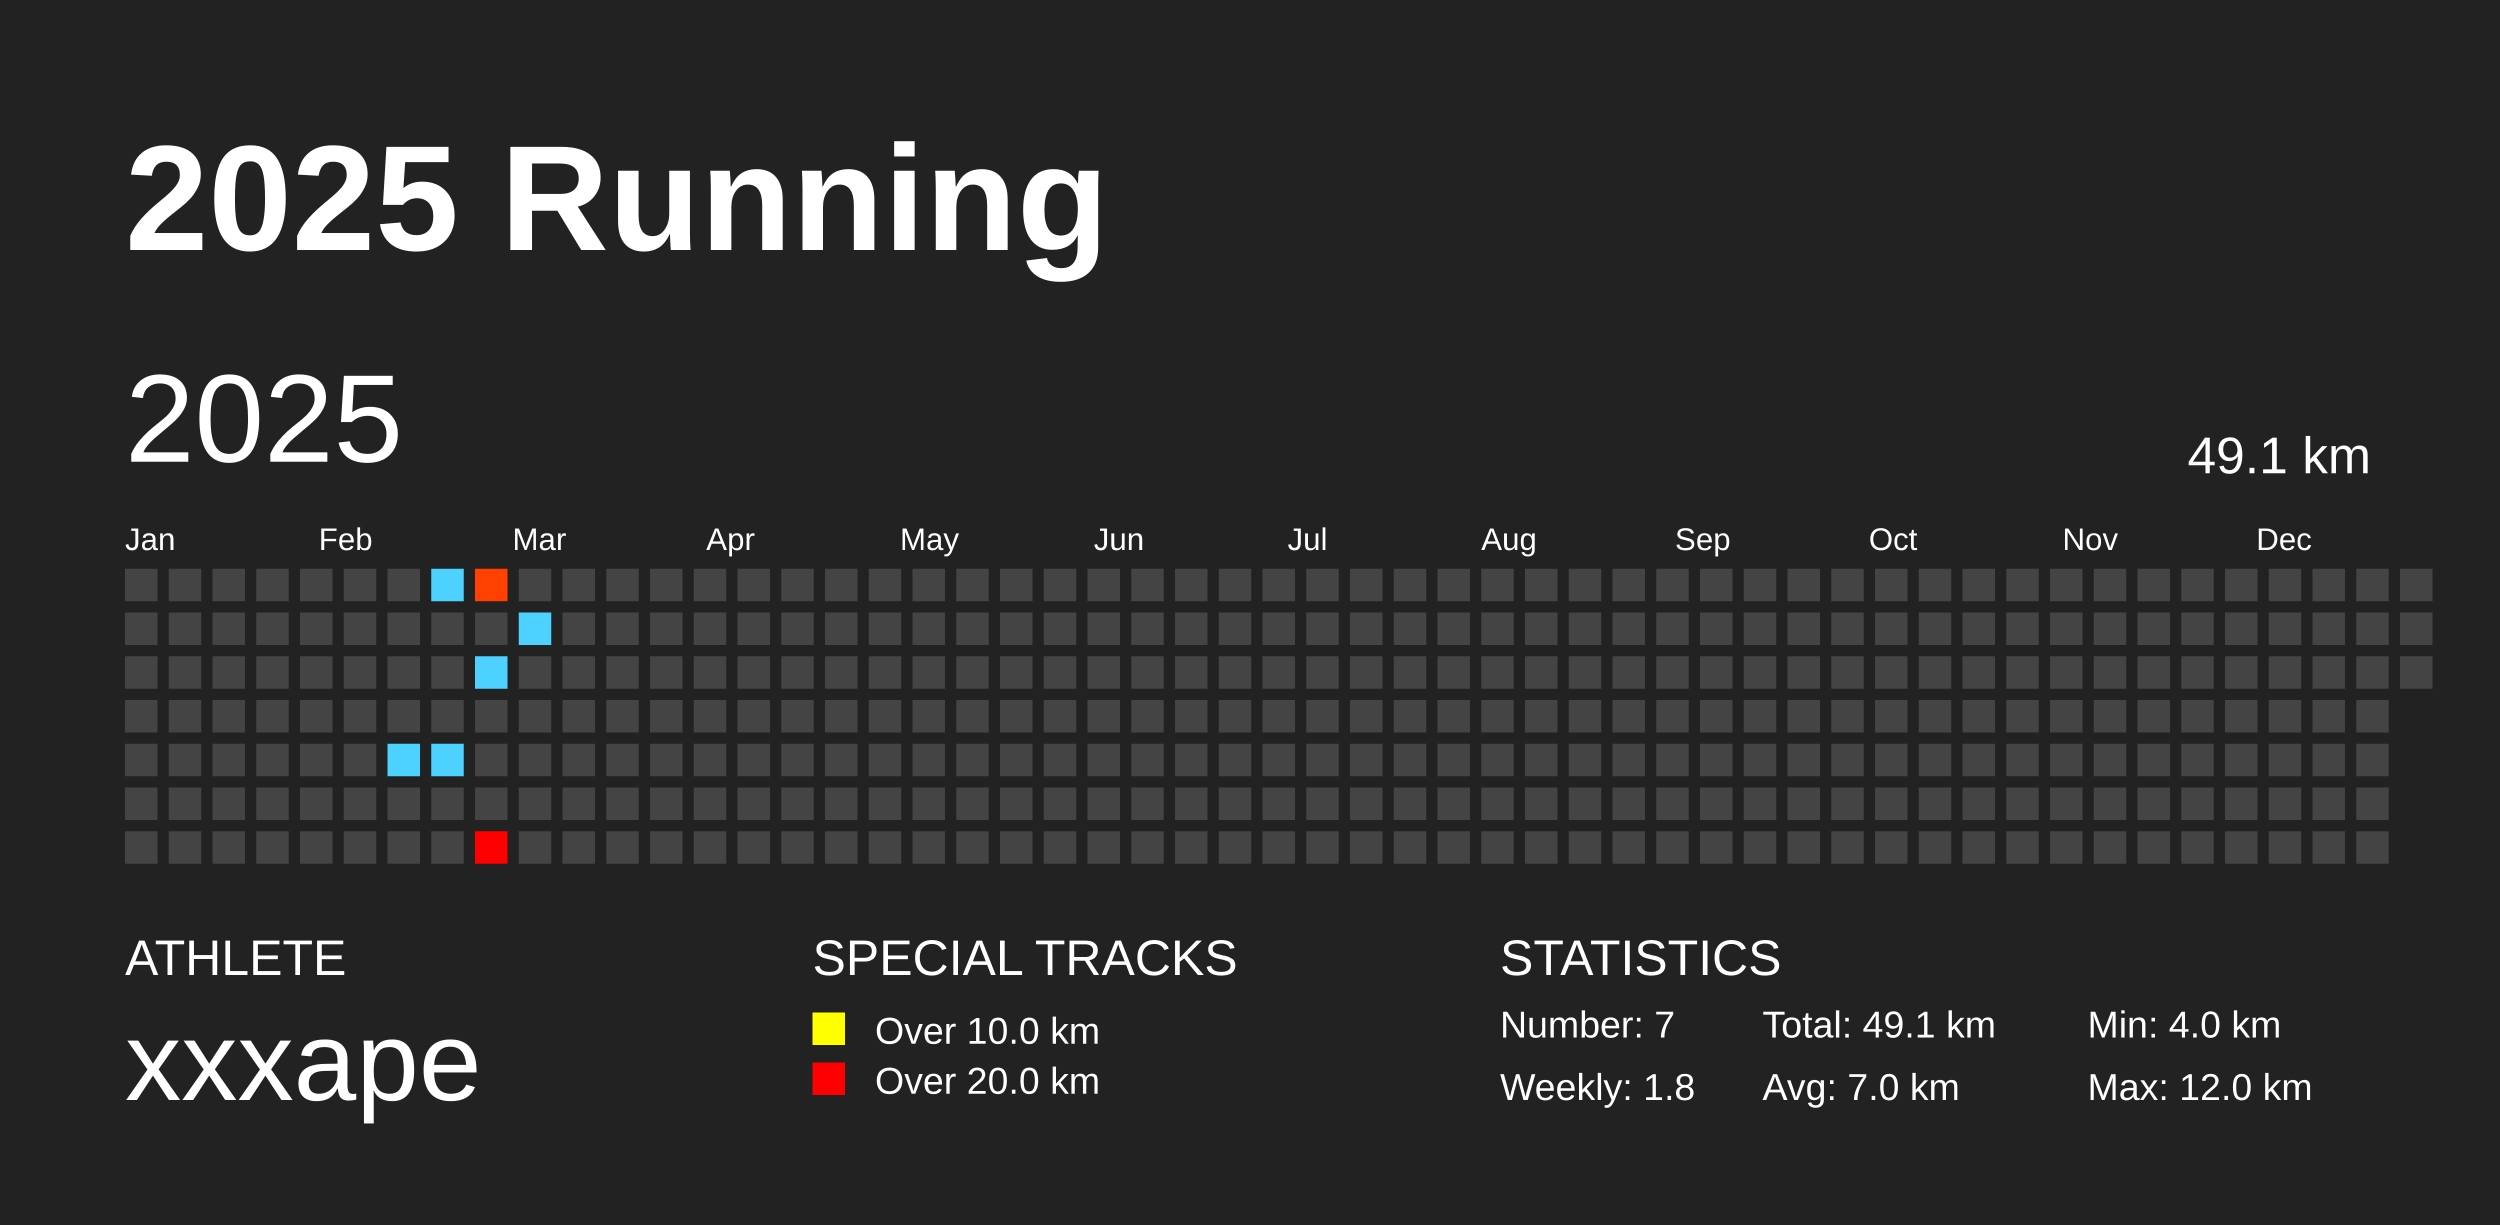
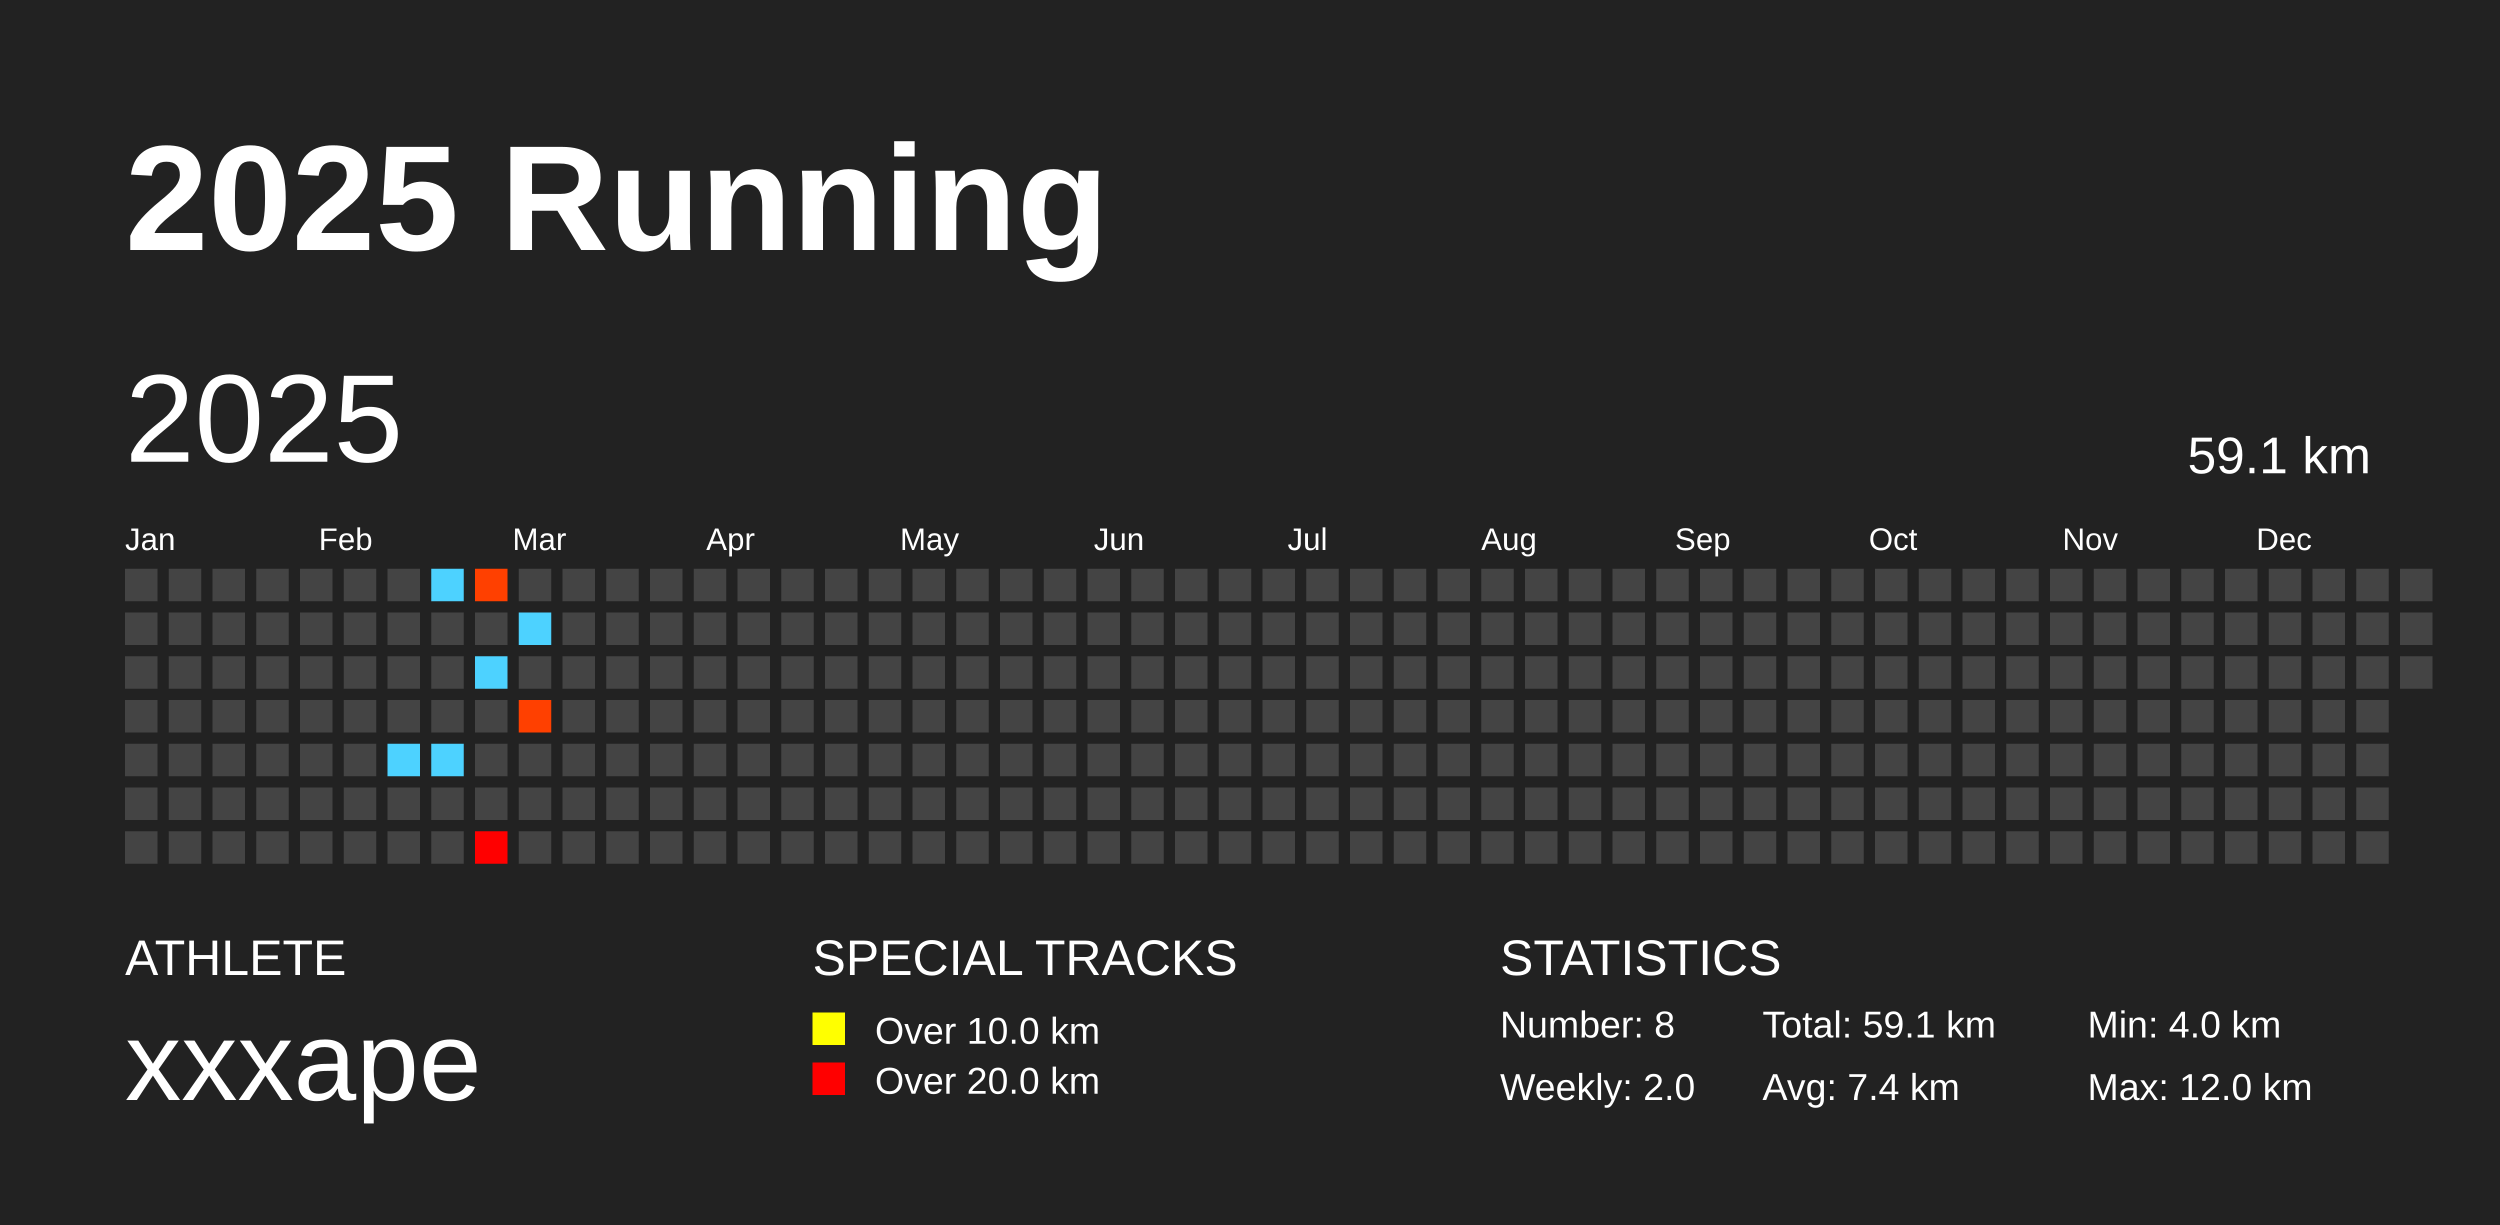
<svg xmlns="http://www.w3.org/2000/svg" baseProfile="full" height="98mm" version="1.1" viewBox="0,0,200,98" width="200mm">
  <defs />
  <rect fill="#222222" height="98" width="200" x="0" y="0" />
  <text fill="#FFFFFF" style="font-size:12px; font-family:Arial; font-weight:bold;" x="10" y="20">2025 Running</text>
  <text fill="#FFFFFF" style="font-size:4px; font-family:Arial" x="10" y="78">ATHLETE</text>
  <text fill="#FFFFFF" style="font-size:9px; font-family:Arial" x="10" y="88">xxxape</text>
  <text fill="#FFFFFF" style="font-size:4px; font-family:Arial" x="65" y="78">SPECIAL TRACKS</text>
  <rect fill="yellow" height="2.6" width="2.6" x="65" y="81" />
  <text fill="#FFFFFF" style="font-size:3px; font-family:Arial" x="70" y="83.5">Over 10.0 km</text>
  <rect fill="red" height="2.6" width="2.6" x="65" y="85" />
  <text fill="#FFFFFF" style="font-size:3px; font-family:Arial" x="70" y="87.5">Over 20.0 km</text>
  <text fill="#FFFFFF" style="font-size:4px; font-family:Arial" x="120" y="78">STATISTICS</text>
-   <text fill="#FFFFFF" style="font-size:3px; font-family:Arial" x="120" y="83">Number: 7</text>
-   <text fill="#FFFFFF" style="font-size:3px; font-family:Arial" x="120" y="88">Weekly: 1.8</text>
-   <text fill="#FFFFFF" style="font-size:3px; font-family:Arial" x="141" y="83">Total: 49.1 km</text>
-   <text fill="#FFFFFF" style="font-size:3px; font-family:Arial" x="141" y="88">Avg: 7.0 km</text>
+   <text fill="#FFFFFF" style="font-size:3px; font-family:Arial" x="120" y="83">Number: 8</text>
+   <text fill="#FFFFFF" style="font-size:3px; font-family:Arial" x="120" y="88">Weekly: 2.0</text>
+   <text fill="#FFFFFF" style="font-size:3px; font-family:Arial" x="141" y="83">Total: 59.1 km</text>
+   <text fill="#FFFFFF" style="font-size:3px; font-family:Arial" x="141" y="88">Avg: 7.4 km</text>
  <text fill="#FFFFFF" style="font-size:3px; font-family:Arial" x="167" y="83">Min: 4.0 km</text>
  <text fill="#FFFFFF" style="font-size:3px; font-family:Arial" x="167" y="88">Max: 12.0 km</text>
  <text dominant-baseline="hanging" fill="#FFFFFF" style="font-size:10.0px; font-family:Arial;" x="10" y="30">2025</text>
-   <text dominant-baseline="hanging" fill="#FFFFFF" style="font-size:4.125px; font-family:Arial;" x="175" y="35">49.1 km</text>
+   <text dominant-baseline="hanging" fill="#FFFFFF" style="font-size:4.125px; font-family:Arial;" x="175" y="35">59.1 km</text>
  <text fill="#FFFFFF" style="font-size:2.5px; font-family:Arial" x="10.0" y="44">Jan</text>
  <text fill="#FFFFFF" style="font-size:2.5px; font-family:Arial" x="25.5" y="44">Feb</text>
  <text fill="#FFFFFF" style="font-size:2.5px; font-family:Arial" x="41.0" y="44">Mar</text>
  <text fill="#FFFFFF" style="font-size:2.5px; font-family:Arial" x="56.5" y="44">Apr</text>
  <text fill="#FFFFFF" style="font-size:2.5px; font-family:Arial" x="72.0" y="44">May</text>
  <text fill="#FFFFFF" style="font-size:2.5px; font-family:Arial" x="87.5" y="44">Jun</text>
  <text fill="#FFFFFF" style="font-size:2.5px; font-family:Arial" x="103.0" y="44">Jul</text>
  <text fill="#FFFFFF" style="font-size:2.5px; font-family:Arial" x="118.5" y="44">Aug</text>
  <text fill="#FFFFFF" style="font-size:2.5px; font-family:Arial" x="134.0" y="44">Sep</text>
  <text fill="#FFFFFF" style="font-size:2.5px; font-family:Arial" x="149.5" y="44">Oct</text>
  <text fill="#FFFFFF" style="font-size:2.5px; font-family:Arial" x="165.0" y="44">Nov</text>
  <text fill="#FFFFFF" style="font-size:2.5px; font-family:Arial" x="180.5" y="44">Dec</text>
  <rect fill="#444444" height="2.6" width="2.6" x="10.0" y="45.5" />
  <rect fill="#444444" height="2.6" width="2.6" x="10.0" y="49.0" />
  <rect fill="#444444" height="2.6" width="2.6" x="10.0" y="52.5" />
  <rect fill="#444444" height="2.6" width="2.6" x="10.0" y="56.0" />
  <rect fill="#444444" height="2.6" width="2.6" x="10.0" y="59.5" />
  <rect fill="#444444" height="2.6" width="2.6" x="10.0" y="63.0" />
  <rect fill="#444444" height="2.6" width="2.6" x="10.0" y="66.5" />
  <rect fill="#444444" height="2.6" width="2.6" x="13.5" y="45.5" />
  <rect fill="#444444" height="2.6" width="2.6" x="13.5" y="49.0" />
  <rect fill="#444444" height="2.6" width="2.6" x="13.5" y="52.5" />
  <rect fill="#444444" height="2.6" width="2.6" x="13.5" y="56.0" />
  <rect fill="#444444" height="2.6" width="2.6" x="13.5" y="59.5" />
  <rect fill="#444444" height="2.6" width="2.6" x="13.5" y="63.0" />
  <rect fill="#444444" height="2.6" width="2.6" x="13.5" y="66.5" />
  <rect fill="#444444" height="2.6" width="2.6" x="17.0" y="45.5" />
  <rect fill="#444444" height="2.6" width="2.6" x="17.0" y="49.0" />
  <rect fill="#444444" height="2.6" width="2.6" x="17.0" y="52.5" />
  <rect fill="#444444" height="2.6" width="2.6" x="17.0" y="56.0" />
  <rect fill="#444444" height="2.6" width="2.6" x="17.0" y="59.5" />
  <rect fill="#444444" height="2.6" width="2.6" x="17.0" y="63.0" />
  <rect fill="#444444" height="2.6" width="2.6" x="17.0" y="66.5" />
  <rect fill="#444444" height="2.6" width="2.6" x="20.5" y="45.5" />
  <rect fill="#444444" height="2.6" width="2.6" x="20.5" y="49.0" />
  <rect fill="#444444" height="2.6" width="2.6" x="20.5" y="52.5" />
  <rect fill="#444444" height="2.6" width="2.6" x="20.5" y="56.0" />
  <rect fill="#444444" height="2.6" width="2.6" x="20.5" y="59.5" />
  <rect fill="#444444" height="2.6" width="2.6" x="20.5" y="63.0" />
  <rect fill="#444444" height="2.6" width="2.6" x="20.5" y="66.5" />
  <rect fill="#444444" height="2.6" width="2.6" x="24.0" y="45.5" />
  <rect fill="#444444" height="2.6" width="2.6" x="24.0" y="49.0" />
  <rect fill="#444444" height="2.6" width="2.6" x="24.0" y="52.5" />
  <rect fill="#444444" height="2.6" width="2.6" x="24.0" y="56.0" />
  <rect fill="#444444" height="2.6" width="2.6" x="24.0" y="59.5" />
  <rect fill="#444444" height="2.6" width="2.6" x="24.0" y="63.0" />
  <rect fill="#444444" height="2.6" width="2.6" x="24.0" y="66.5" />
  <rect fill="#444444" height="2.6" width="2.6" x="27.5" y="45.5" />
  <rect fill="#444444" height="2.6" width="2.6" x="27.5" y="49.0" />
  <rect fill="#444444" height="2.6" width="2.6" x="27.5" y="52.5" />
  <rect fill="#444444" height="2.6" width="2.6" x="27.5" y="56.0" />
  <rect fill="#444444" height="2.6" width="2.6" x="27.5" y="59.5" />
  <rect fill="#444444" height="2.6" width="2.6" x="27.5" y="63.0" />
  <rect fill="#444444" height="2.6" width="2.6" x="27.5" y="66.5" />
  <rect fill="#444444" height="2.6" width="2.6" x="31.0" y="45.5" />
  <rect fill="#444444" height="2.6" width="2.6" x="31.0" y="49.0" />
  <rect fill="#444444" height="2.6" width="2.6" x="31.0" y="52.5" />
  <rect fill="#444444" height="2.6" width="2.6" x="31.0" y="56.0" />
  <rect fill="#4dd2ff" height="2.6" width="2.6" x="31.0" y="59.5" />
  <rect fill="#444444" height="2.6" width="2.6" x="31.0" y="63.0" />
  <rect fill="#444444" height="2.6" width="2.6" x="31.0" y="66.5" />
  <rect fill="#4dd2ff" height="2.6" width="2.6" x="34.5" y="45.5" />
  <rect fill="#444444" height="2.6" width="2.6" x="34.5" y="49.0" />
  <rect fill="#444444" height="2.6" width="2.6" x="34.5" y="52.5" />
  <rect fill="#444444" height="2.6" width="2.6" x="34.5" y="56.0" />
  <rect fill="#4dd2ff" height="2.6" width="2.6" x="34.5" y="59.5" />
  <rect fill="#444444" height="2.6" width="2.6" x="34.5" y="63.0" />
  <rect fill="#444444" height="2.6" width="2.6" x="34.5" y="66.5" />
  <rect fill="#ff4000" height="2.6" width="2.6" x="38.0" y="45.5" />
  <rect fill="#444444" height="2.6" width="2.6" x="38.0" y="49.0" />
  <rect fill="#4dd2ff" height="2.6" width="2.6" x="38.0" y="52.5" />
  <rect fill="#444444" height="2.6" width="2.6" x="38.0" y="56.0" />
  <rect fill="#444444" height="2.6" width="2.6" x="38.0" y="59.5" />
  <rect fill="#444444" height="2.6" width="2.6" x="38.0" y="63.0" />
  <rect fill="#ff0000" height="2.6" width="2.6" x="38.0" y="66.5" />
  <rect fill="#444444" height="2.6" width="2.6" x="41.5" y="45.5" />
  <rect fill="#4dd2ff" height="2.6" width="2.6" x="41.5" y="49.0" />
  <rect fill="#444444" height="2.6" width="2.6" x="41.5" y="52.5" />
-   <rect fill="#444444" height="2.6" width="2.6" x="41.5" y="56.0" />
+   <rect fill="#ff4000" height="2.6" width="2.6" x="41.5" y="56.0" />
  <rect fill="#444444" height="2.6" width="2.6" x="41.5" y="59.5" />
  <rect fill="#444444" height="2.6" width="2.6" x="41.5" y="63.0" />
  <rect fill="#444444" height="2.6" width="2.6" x="41.5" y="66.5" />
  <rect fill="#444444" height="2.6" width="2.6" x="45.0" y="45.5" />
  <rect fill="#444444" height="2.6" width="2.6" x="45.0" y="49.0" />
  <rect fill="#444444" height="2.6" width="2.6" x="45.0" y="52.5" />
  <rect fill="#444444" height="2.6" width="2.6" x="45.0" y="56.0" />
  <rect fill="#444444" height="2.6" width="2.6" x="45.0" y="59.5" />
  <rect fill="#444444" height="2.6" width="2.6" x="45.0" y="63.0" />
  <rect fill="#444444" height="2.6" width="2.6" x="45.0" y="66.5" />
  <rect fill="#444444" height="2.6" width="2.6" x="48.5" y="45.5" />
  <rect fill="#444444" height="2.6" width="2.6" x="48.5" y="49.0" />
  <rect fill="#444444" height="2.6" width="2.6" x="48.5" y="52.5" />
  <rect fill="#444444" height="2.6" width="2.6" x="48.5" y="56.0" />
  <rect fill="#444444" height="2.6" width="2.6" x="48.5" y="59.5" />
  <rect fill="#444444" height="2.6" width="2.6" x="48.5" y="63.0" />
  <rect fill="#444444" height="2.6" width="2.6" x="48.5" y="66.5" />
  <rect fill="#444444" height="2.6" width="2.6" x="52.0" y="45.5" />
  <rect fill="#444444" height="2.6" width="2.6" x="52.0" y="49.0" />
  <rect fill="#444444" height="2.6" width="2.6" x="52.0" y="52.5" />
  <rect fill="#444444" height="2.6" width="2.6" x="52.0" y="56.0" />
  <rect fill="#444444" height="2.6" width="2.6" x="52.0" y="59.5" />
  <rect fill="#444444" height="2.6" width="2.6" x="52.0" y="63.0" />
  <rect fill="#444444" height="2.6" width="2.6" x="52.0" y="66.5" />
  <rect fill="#444444" height="2.6" width="2.6" x="55.5" y="45.5" />
  <rect fill="#444444" height="2.6" width="2.6" x="55.5" y="49.0" />
  <rect fill="#444444" height="2.6" width="2.6" x="55.5" y="52.5" />
  <rect fill="#444444" height="2.6" width="2.6" x="55.5" y="56.0" />
  <rect fill="#444444" height="2.6" width="2.6" x="55.5" y="59.5" />
  <rect fill="#444444" height="2.6" width="2.6" x="55.5" y="63.0" />
  <rect fill="#444444" height="2.6" width="2.6" x="55.5" y="66.5" />
  <rect fill="#444444" height="2.6" width="2.6" x="59.0" y="45.5" />
  <rect fill="#444444" height="2.6" width="2.6" x="59.0" y="49.0" />
  <rect fill="#444444" height="2.6" width="2.6" x="59.0" y="52.5" />
  <rect fill="#444444" height="2.6" width="2.6" x="59.0" y="56.0" />
  <rect fill="#444444" height="2.6" width="2.6" x="59.0" y="59.5" />
  <rect fill="#444444" height="2.6" width="2.6" x="59.0" y="63.0" />
  <rect fill="#444444" height="2.6" width="2.6" x="59.0" y="66.5" />
  <rect fill="#444444" height="2.6" width="2.6" x="62.5" y="45.5" />
  <rect fill="#444444" height="2.6" width="2.6" x="62.5" y="49.0" />
  <rect fill="#444444" height="2.6" width="2.6" x="62.5" y="52.5" />
  <rect fill="#444444" height="2.6" width="2.6" x="62.5" y="56.0" />
  <rect fill="#444444" height="2.6" width="2.6" x="62.5" y="59.5" />
  <rect fill="#444444" height="2.6" width="2.6" x="62.5" y="63.0" />
  <rect fill="#444444" height="2.6" width="2.6" x="62.5" y="66.5" />
  <rect fill="#444444" height="2.6" width="2.6" x="66.0" y="45.5" />
  <rect fill="#444444" height="2.6" width="2.6" x="66.0" y="49.0" />
  <rect fill="#444444" height="2.6" width="2.6" x="66.0" y="52.5" />
  <rect fill="#444444" height="2.6" width="2.6" x="66.0" y="56.0" />
  <rect fill="#444444" height="2.6" width="2.6" x="66.0" y="59.5" />
  <rect fill="#444444" height="2.6" width="2.6" x="66.0" y="63.0" />
  <rect fill="#444444" height="2.6" width="2.6" x="66.0" y="66.5" />
  <rect fill="#444444" height="2.6" width="2.6" x="69.5" y="45.5" />
  <rect fill="#444444" height="2.6" width="2.6" x="69.5" y="49.0" />
  <rect fill="#444444" height="2.6" width="2.6" x="69.5" y="52.5" />
  <rect fill="#444444" height="2.6" width="2.6" x="69.5" y="56.0" />
  <rect fill="#444444" height="2.6" width="2.6" x="69.5" y="59.5" />
  <rect fill="#444444" height="2.6" width="2.6" x="69.5" y="63.0" />
  <rect fill="#444444" height="2.6" width="2.6" x="69.5" y="66.5" />
  <rect fill="#444444" height="2.6" width="2.6" x="73.0" y="45.5" />
  <rect fill="#444444" height="2.6" width="2.6" x="73.0" y="49.0" />
  <rect fill="#444444" height="2.6" width="2.6" x="73.0" y="52.5" />
  <rect fill="#444444" height="2.6" width="2.6" x="73.0" y="56.0" />
  <rect fill="#444444" height="2.6" width="2.6" x="73.0" y="59.5" />
  <rect fill="#444444" height="2.6" width="2.6" x="73.0" y="63.0" />
  <rect fill="#444444" height="2.6" width="2.6" x="73.0" y="66.5" />
  <rect fill="#444444" height="2.6" width="2.6" x="76.5" y="45.5" />
  <rect fill="#444444" height="2.6" width="2.6" x="76.5" y="49.0" />
  <rect fill="#444444" height="2.6" width="2.6" x="76.5" y="52.5" />
  <rect fill="#444444" height="2.6" width="2.6" x="76.5" y="56.0" />
  <rect fill="#444444" height="2.6" width="2.6" x="76.5" y="59.5" />
  <rect fill="#444444" height="2.6" width="2.6" x="76.5" y="63.0" />
  <rect fill="#444444" height="2.6" width="2.6" x="76.5" y="66.5" />
  <rect fill="#444444" height="2.6" width="2.6" x="80.0" y="45.5" />
  <rect fill="#444444" height="2.6" width="2.6" x="80.0" y="49.0" />
  <rect fill="#444444" height="2.6" width="2.6" x="80.0" y="52.5" />
  <rect fill="#444444" height="2.6" width="2.6" x="80.0" y="56.0" />
  <rect fill="#444444" height="2.6" width="2.6" x="80.0" y="59.5" />
  <rect fill="#444444" height="2.6" width="2.6" x="80.0" y="63.0" />
  <rect fill="#444444" height="2.6" width="2.6" x="80.0" y="66.5" />
  <rect fill="#444444" height="2.6" width="2.6" x="83.5" y="45.5" />
  <rect fill="#444444" height="2.6" width="2.6" x="83.5" y="49.0" />
  <rect fill="#444444" height="2.6" width="2.6" x="83.5" y="52.5" />
  <rect fill="#444444" height="2.6" width="2.6" x="83.5" y="56.0" />
  <rect fill="#444444" height="2.6" width="2.6" x="83.5" y="59.5" />
  <rect fill="#444444" height="2.6" width="2.6" x="83.5" y="63.0" />
  <rect fill="#444444" height="2.6" width="2.6" x="83.5" y="66.5" />
  <rect fill="#444444" height="2.6" width="2.6" x="87.0" y="45.5" />
  <rect fill="#444444" height="2.6" width="2.6" x="87.0" y="49.0" />
  <rect fill="#444444" height="2.6" width="2.6" x="87.0" y="52.5" />
  <rect fill="#444444" height="2.6" width="2.6" x="87.0" y="56.0" />
  <rect fill="#444444" height="2.6" width="2.6" x="87.0" y="59.5" />
  <rect fill="#444444" height="2.6" width="2.6" x="87.0" y="63.0" />
  <rect fill="#444444" height="2.6" width="2.6" x="87.0" y="66.5" />
  <rect fill="#444444" height="2.6" width="2.6" x="90.5" y="45.5" />
  <rect fill="#444444" height="2.6" width="2.6" x="90.5" y="49.0" />
  <rect fill="#444444" height="2.6" width="2.6" x="90.5" y="52.5" />
  <rect fill="#444444" height="2.6" width="2.6" x="90.5" y="56.0" />
  <rect fill="#444444" height="2.6" width="2.6" x="90.5" y="59.5" />
  <rect fill="#444444" height="2.6" width="2.6" x="90.5" y="63.0" />
  <rect fill="#444444" height="2.6" width="2.6" x="90.5" y="66.5" />
  <rect fill="#444444" height="2.6" width="2.6" x="94.0" y="45.5" />
  <rect fill="#444444" height="2.6" width="2.6" x="94.0" y="49.0" />
  <rect fill="#444444" height="2.6" width="2.6" x="94.0" y="52.5" />
  <rect fill="#444444" height="2.6" width="2.6" x="94.0" y="56.0" />
  <rect fill="#444444" height="2.6" width="2.6" x="94.0" y="59.5" />
  <rect fill="#444444" height="2.6" width="2.6" x="94.0" y="63.0" />
  <rect fill="#444444" height="2.6" width="2.6" x="94.0" y="66.5" />
  <rect fill="#444444" height="2.6" width="2.6" x="97.5" y="45.5" />
  <rect fill="#444444" height="2.6" width="2.6" x="97.5" y="49.0" />
  <rect fill="#444444" height="2.6" width="2.6" x="97.5" y="52.5" />
  <rect fill="#444444" height="2.6" width="2.6" x="97.5" y="56.0" />
  <rect fill="#444444" height="2.6" width="2.6" x="97.5" y="59.5" />
  <rect fill="#444444" height="2.6" width="2.6" x="97.5" y="63.0" />
  <rect fill="#444444" height="2.6" width="2.6" x="97.5" y="66.5" />
  <rect fill="#444444" height="2.6" width="2.6" x="101.0" y="45.5" />
  <rect fill="#444444" height="2.6" width="2.6" x="101.0" y="49.0" />
  <rect fill="#444444" height="2.6" width="2.6" x="101.0" y="52.5" />
  <rect fill="#444444" height="2.6" width="2.6" x="101.0" y="56.0" />
  <rect fill="#444444" height="2.6" width="2.6" x="101.0" y="59.5" />
  <rect fill="#444444" height="2.6" width="2.6" x="101.0" y="63.0" />
  <rect fill="#444444" height="2.6" width="2.6" x="101.0" y="66.5" />
  <rect fill="#444444" height="2.6" width="2.6" x="104.5" y="45.5" />
  <rect fill="#444444" height="2.6" width="2.6" x="104.5" y="49.0" />
  <rect fill="#444444" height="2.6" width="2.6" x="104.5" y="52.5" />
  <rect fill="#444444" height="2.6" width="2.6" x="104.5" y="56.0" />
  <rect fill="#444444" height="2.6" width="2.6" x="104.5" y="59.5" />
  <rect fill="#444444" height="2.6" width="2.6" x="104.5" y="63.0" />
  <rect fill="#444444" height="2.6" width="2.6" x="104.5" y="66.5" />
  <rect fill="#444444" height="2.6" width="2.6" x="108.0" y="45.5" />
  <rect fill="#444444" height="2.6" width="2.6" x="108.0" y="49.0" />
  <rect fill="#444444" height="2.6" width="2.6" x="108.0" y="52.5" />
  <rect fill="#444444" height="2.6" width="2.6" x="108.0" y="56.0" />
  <rect fill="#444444" height="2.6" width="2.6" x="108.0" y="59.5" />
  <rect fill="#444444" height="2.6" width="2.6" x="108.0" y="63.0" />
  <rect fill="#444444" height="2.6" width="2.6" x="108.0" y="66.5" />
  <rect fill="#444444" height="2.6" width="2.6" x="111.5" y="45.5" />
  <rect fill="#444444" height="2.6" width="2.6" x="111.5" y="49.0" />
  <rect fill="#444444" height="2.6" width="2.6" x="111.5" y="52.5" />
  <rect fill="#444444" height="2.6" width="2.6" x="111.5" y="56.0" />
  <rect fill="#444444" height="2.6" width="2.6" x="111.5" y="59.5" />
  <rect fill="#444444" height="2.6" width="2.6" x="111.5" y="63.0" />
  <rect fill="#444444" height="2.6" width="2.6" x="111.5" y="66.5" />
  <rect fill="#444444" height="2.6" width="2.6" x="115.0" y="45.5" />
  <rect fill="#444444" height="2.6" width="2.6" x="115.0" y="49.0" />
  <rect fill="#444444" height="2.6" width="2.6" x="115.0" y="52.5" />
  <rect fill="#444444" height="2.6" width="2.6" x="115.0" y="56.0" />
  <rect fill="#444444" height="2.6" width="2.6" x="115.0" y="59.5" />
  <rect fill="#444444" height="2.6" width="2.6" x="115.0" y="63.0" />
  <rect fill="#444444" height="2.6" width="2.6" x="115.0" y="66.5" />
  <rect fill="#444444" height="2.6" width="2.6" x="118.5" y="45.5" />
  <rect fill="#444444" height="2.6" width="2.6" x="118.5" y="49.0" />
  <rect fill="#444444" height="2.6" width="2.6" x="118.5" y="52.5" />
  <rect fill="#444444" height="2.6" width="2.6" x="118.5" y="56.0" />
  <rect fill="#444444" height="2.6" width="2.6" x="118.5" y="59.5" />
  <rect fill="#444444" height="2.6" width="2.6" x="118.5" y="63.0" />
  <rect fill="#444444" height="2.6" width="2.6" x="118.5" y="66.5" />
  <rect fill="#444444" height="2.6" width="2.6" x="122.0" y="45.5" />
  <rect fill="#444444" height="2.6" width="2.6" x="122.0" y="49.0" />
  <rect fill="#444444" height="2.6" width="2.6" x="122.0" y="52.5" />
  <rect fill="#444444" height="2.6" width="2.6" x="122.0" y="56.0" />
  <rect fill="#444444" height="2.6" width="2.6" x="122.0" y="59.5" />
  <rect fill="#444444" height="2.6" width="2.6" x="122.0" y="63.0" />
  <rect fill="#444444" height="2.6" width="2.6" x="122.0" y="66.5" />
  <rect fill="#444444" height="2.6" width="2.6" x="125.5" y="45.5" />
  <rect fill="#444444" height="2.6" width="2.6" x="125.5" y="49.0" />
  <rect fill="#444444" height="2.6" width="2.6" x="125.5" y="52.5" />
  <rect fill="#444444" height="2.6" width="2.6" x="125.5" y="56.0" />
  <rect fill="#444444" height="2.6" width="2.6" x="125.5" y="59.5" />
  <rect fill="#444444" height="2.6" width="2.6" x="125.5" y="63.0" />
  <rect fill="#444444" height="2.6" width="2.6" x="125.5" y="66.5" />
  <rect fill="#444444" height="2.6" width="2.6" x="129.0" y="45.5" />
  <rect fill="#444444" height="2.6" width="2.6" x="129.0" y="49.0" />
  <rect fill="#444444" height="2.6" width="2.6" x="129.0" y="52.5" />
  <rect fill="#444444" height="2.6" width="2.6" x="129.0" y="56.0" />
  <rect fill="#444444" height="2.6" width="2.6" x="129.0" y="59.5" />
  <rect fill="#444444" height="2.6" width="2.6" x="129.0" y="63.0" />
  <rect fill="#444444" height="2.6" width="2.6" x="129.0" y="66.5" />
  <rect fill="#444444" height="2.6" width="2.6" x="132.5" y="45.5" />
  <rect fill="#444444" height="2.6" width="2.6" x="132.5" y="49.0" />
  <rect fill="#444444" height="2.6" width="2.6" x="132.5" y="52.5" />
  <rect fill="#444444" height="2.6" width="2.6" x="132.5" y="56.0" />
  <rect fill="#444444" height="2.6" width="2.6" x="132.5" y="59.5" />
  <rect fill="#444444" height="2.6" width="2.6" x="132.5" y="63.0" />
  <rect fill="#444444" height="2.6" width="2.6" x="132.5" y="66.5" />
  <rect fill="#444444" height="2.6" width="2.6" x="136.0" y="45.5" />
  <rect fill="#444444" height="2.6" width="2.6" x="136.0" y="49.0" />
  <rect fill="#444444" height="2.6" width="2.6" x="136.0" y="52.5" />
  <rect fill="#444444" height="2.6" width="2.6" x="136.0" y="56.0" />
  <rect fill="#444444" height="2.6" width="2.6" x="136.0" y="59.5" />
  <rect fill="#444444" height="2.6" width="2.6" x="136.0" y="63.0" />
  <rect fill="#444444" height="2.6" width="2.6" x="136.0" y="66.5" />
  <rect fill="#444444" height="2.6" width="2.6" x="139.5" y="45.5" />
  <rect fill="#444444" height="2.6" width="2.6" x="139.5" y="49.0" />
  <rect fill="#444444" height="2.6" width="2.6" x="139.5" y="52.5" />
  <rect fill="#444444" height="2.6" width="2.6" x="139.5" y="56.0" />
  <rect fill="#444444" height="2.6" width="2.6" x="139.5" y="59.5" />
  <rect fill="#444444" height="2.6" width="2.6" x="139.5" y="63.0" />
  <rect fill="#444444" height="2.6" width="2.6" x="139.5" y="66.5" />
  <rect fill="#444444" height="2.6" width="2.6" x="143.0" y="45.5" />
  <rect fill="#444444" height="2.6" width="2.6" x="143.0" y="49.0" />
  <rect fill="#444444" height="2.6" width="2.6" x="143.0" y="52.5" />
  <rect fill="#444444" height="2.6" width="2.6" x="143.0" y="56.0" />
  <rect fill="#444444" height="2.6" width="2.6" x="143.0" y="59.5" />
  <rect fill="#444444" height="2.6" width="2.6" x="143.0" y="63.0" />
  <rect fill="#444444" height="2.6" width="2.6" x="143.0" y="66.5" />
  <rect fill="#444444" height="2.6" width="2.6" x="146.5" y="45.5" />
  <rect fill="#444444" height="2.6" width="2.6" x="146.5" y="49.0" />
  <rect fill="#444444" height="2.6" width="2.6" x="146.5" y="52.5" />
  <rect fill="#444444" height="2.6" width="2.6" x="146.5" y="56.0" />
  <rect fill="#444444" height="2.6" width="2.6" x="146.5" y="59.5" />
  <rect fill="#444444" height="2.6" width="2.6" x="146.5" y="63.0" />
  <rect fill="#444444" height="2.6" width="2.6" x="146.5" y="66.5" />
  <rect fill="#444444" height="2.6" width="2.6" x="150.0" y="45.5" />
  <rect fill="#444444" height="2.6" width="2.6" x="150.0" y="49.0" />
  <rect fill="#444444" height="2.6" width="2.6" x="150.0" y="52.5" />
  <rect fill="#444444" height="2.6" width="2.6" x="150.0" y="56.0" />
  <rect fill="#444444" height="2.6" width="2.6" x="150.0" y="59.5" />
  <rect fill="#444444" height="2.6" width="2.6" x="150.0" y="63.0" />
  <rect fill="#444444" height="2.6" width="2.6" x="150.0" y="66.5" />
  <rect fill="#444444" height="2.6" width="2.6" x="153.5" y="45.5" />
  <rect fill="#444444" height="2.6" width="2.6" x="153.5" y="49.0" />
  <rect fill="#444444" height="2.6" width="2.6" x="153.5" y="52.5" />
  <rect fill="#444444" height="2.6" width="2.6" x="153.5" y="56.0" />
  <rect fill="#444444" height="2.6" width="2.6" x="153.5" y="59.5" />
  <rect fill="#444444" height="2.6" width="2.6" x="153.5" y="63.0" />
  <rect fill="#444444" height="2.6" width="2.6" x="153.5" y="66.5" />
  <rect fill="#444444" height="2.6" width="2.6" x="157.0" y="45.5" />
  <rect fill="#444444" height="2.6" width="2.6" x="157.0" y="49.0" />
  <rect fill="#444444" height="2.6" width="2.6" x="157.0" y="52.5" />
  <rect fill="#444444" height="2.6" width="2.6" x="157.0" y="56.0" />
  <rect fill="#444444" height="2.6" width="2.6" x="157.0" y="59.5" />
  <rect fill="#444444" height="2.6" width="2.6" x="157.0" y="63.0" />
  <rect fill="#444444" height="2.6" width="2.6" x="157.0" y="66.5" />
  <rect fill="#444444" height="2.6" width="2.6" x="160.5" y="45.5" />
  <rect fill="#444444" height="2.6" width="2.6" x="160.5" y="49.0" />
  <rect fill="#444444" height="2.6" width="2.6" x="160.5" y="52.5" />
  <rect fill="#444444" height="2.6" width="2.6" x="160.5" y="56.0" />
  <rect fill="#444444" height="2.6" width="2.6" x="160.5" y="59.5" />
  <rect fill="#444444" height="2.6" width="2.6" x="160.5" y="63.0" />
  <rect fill="#444444" height="2.6" width="2.6" x="160.5" y="66.5" />
  <rect fill="#444444" height="2.6" width="2.6" x="164.0" y="45.5" />
  <rect fill="#444444" height="2.6" width="2.6" x="164.0" y="49.0" />
  <rect fill="#444444" height="2.6" width="2.6" x="164.0" y="52.5" />
  <rect fill="#444444" height="2.6" width="2.6" x="164.0" y="56.0" />
  <rect fill="#444444" height="2.6" width="2.6" x="164.0" y="59.5" />
  <rect fill="#444444" height="2.6" width="2.6" x="164.0" y="63.0" />
  <rect fill="#444444" height="2.6" width="2.6" x="164.0" y="66.5" />
  <rect fill="#444444" height="2.6" width="2.6" x="167.5" y="45.5" />
  <rect fill="#444444" height="2.6" width="2.6" x="167.5" y="49.0" />
  <rect fill="#444444" height="2.6" width="2.6" x="167.5" y="52.5" />
  <rect fill="#444444" height="2.6" width="2.6" x="167.5" y="56.0" />
  <rect fill="#444444" height="2.6" width="2.6" x="167.5" y="59.5" />
  <rect fill="#444444" height="2.6" width="2.6" x="167.5" y="63.0" />
  <rect fill="#444444" height="2.6" width="2.6" x="167.5" y="66.5" />
  <rect fill="#444444" height="2.6" width="2.6" x="171.0" y="45.5" />
  <rect fill="#444444" height="2.6" width="2.6" x="171.0" y="49.0" />
  <rect fill="#444444" height="2.6" width="2.6" x="171.0" y="52.5" />
  <rect fill="#444444" height="2.6" width="2.6" x="171.0" y="56.0" />
  <rect fill="#444444" height="2.6" width="2.6" x="171.0" y="59.5" />
  <rect fill="#444444" height="2.6" width="2.6" x="171.0" y="63.0" />
  <rect fill="#444444" height="2.6" width="2.6" x="171.0" y="66.5" />
  <rect fill="#444444" height="2.6" width="2.6" x="174.5" y="45.5" />
  <rect fill="#444444" height="2.6" width="2.6" x="174.5" y="49.0" />
  <rect fill="#444444" height="2.6" width="2.6" x="174.5" y="52.5" />
  <rect fill="#444444" height="2.6" width="2.6" x="174.5" y="56.0" />
  <rect fill="#444444" height="2.6" width="2.6" x="174.5" y="59.5" />
  <rect fill="#444444" height="2.6" width="2.6" x="174.5" y="63.0" />
  <rect fill="#444444" height="2.6" width="2.6" x="174.5" y="66.5" />
  <rect fill="#444444" height="2.6" width="2.6" x="178.0" y="45.5" />
  <rect fill="#444444" height="2.6" width="2.6" x="178.0" y="49.0" />
  <rect fill="#444444" height="2.6" width="2.6" x="178.0" y="52.5" />
  <rect fill="#444444" height="2.6" width="2.6" x="178.0" y="56.0" />
  <rect fill="#444444" height="2.6" width="2.6" x="178.0" y="59.5" />
  <rect fill="#444444" height="2.6" width="2.6" x="178.0" y="63.0" />
  <rect fill="#444444" height="2.6" width="2.6" x="178.0" y="66.5" />
  <rect fill="#444444" height="2.6" width="2.6" x="181.5" y="45.5" />
  <rect fill="#444444" height="2.6" width="2.6" x="181.5" y="49.0" />
  <rect fill="#444444" height="2.6" width="2.6" x="181.5" y="52.5" />
  <rect fill="#444444" height="2.6" width="2.6" x="181.5" y="56.0" />
  <rect fill="#444444" height="2.6" width="2.6" x="181.5" y="59.5" />
  <rect fill="#444444" height="2.6" width="2.6" x="181.5" y="63.0" />
  <rect fill="#444444" height="2.6" width="2.6" x="181.5" y="66.5" />
  <rect fill="#444444" height="2.6" width="2.6" x="185.0" y="45.5" />
  <rect fill="#444444" height="2.6" width="2.6" x="185.0" y="49.0" />
  <rect fill="#444444" height="2.6" width="2.6" x="185.0" y="52.5" />
  <rect fill="#444444" height="2.6" width="2.6" x="185.0" y="56.0" />
  <rect fill="#444444" height="2.6" width="2.6" x="185.0" y="59.5" />
  <rect fill="#444444" height="2.6" width="2.6" x="185.0" y="63.0" />
  <rect fill="#444444" height="2.6" width="2.6" x="185.0" y="66.5" />
  <rect fill="#444444" height="2.6" width="2.6" x="188.5" y="45.5" />
  <rect fill="#444444" height="2.6" width="2.6" x="188.5" y="49.0" />
  <rect fill="#444444" height="2.6" width="2.6" x="188.5" y="52.5" />
  <rect fill="#444444" height="2.6" width="2.6" x="188.5" y="56.0" />
  <rect fill="#444444" height="2.6" width="2.6" x="188.5" y="59.5" />
  <rect fill="#444444" height="2.6" width="2.6" x="188.5" y="63.0" />
  <rect fill="#444444" height="2.6" width="2.6" x="188.5" y="66.5" />
  <rect fill="#444444" height="2.6" width="2.6" x="192.0" y="45.5" />
  <rect fill="#444444" height="2.6" width="2.6" x="192.0" y="49.0" />
  <rect fill="#444444" height="2.6" width="2.6" x="192.0" y="52.5" />
</svg>
